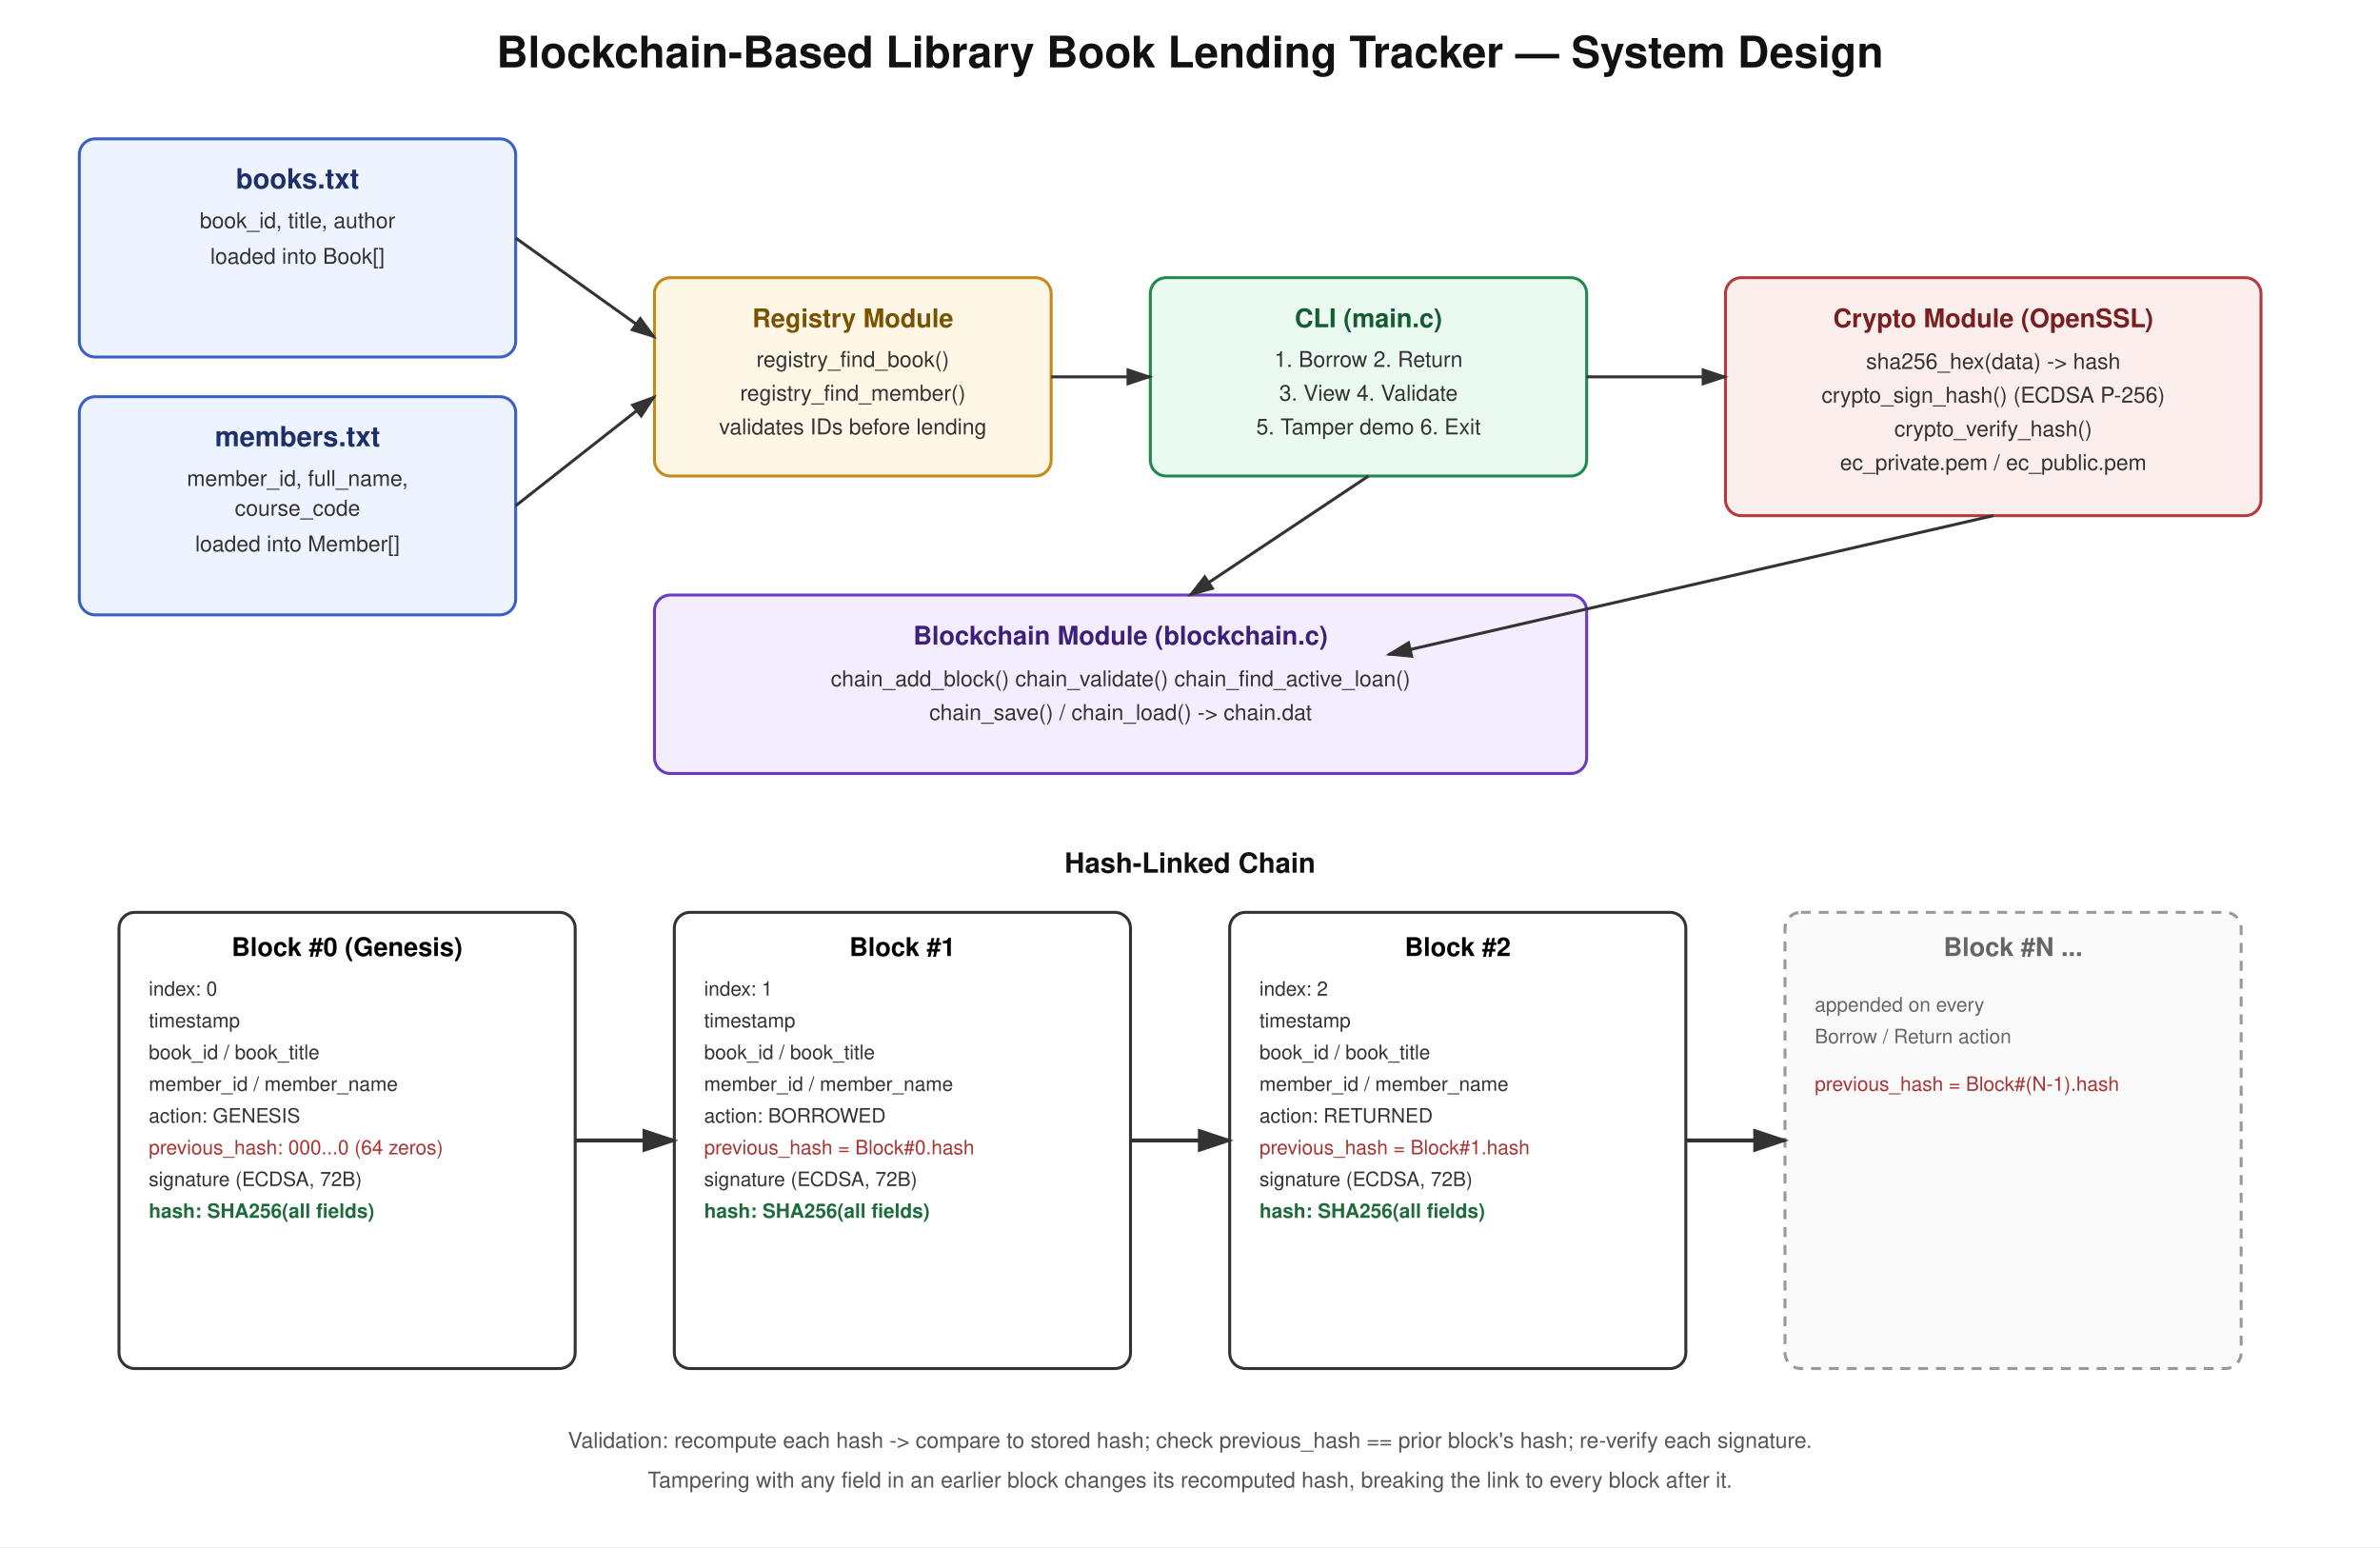
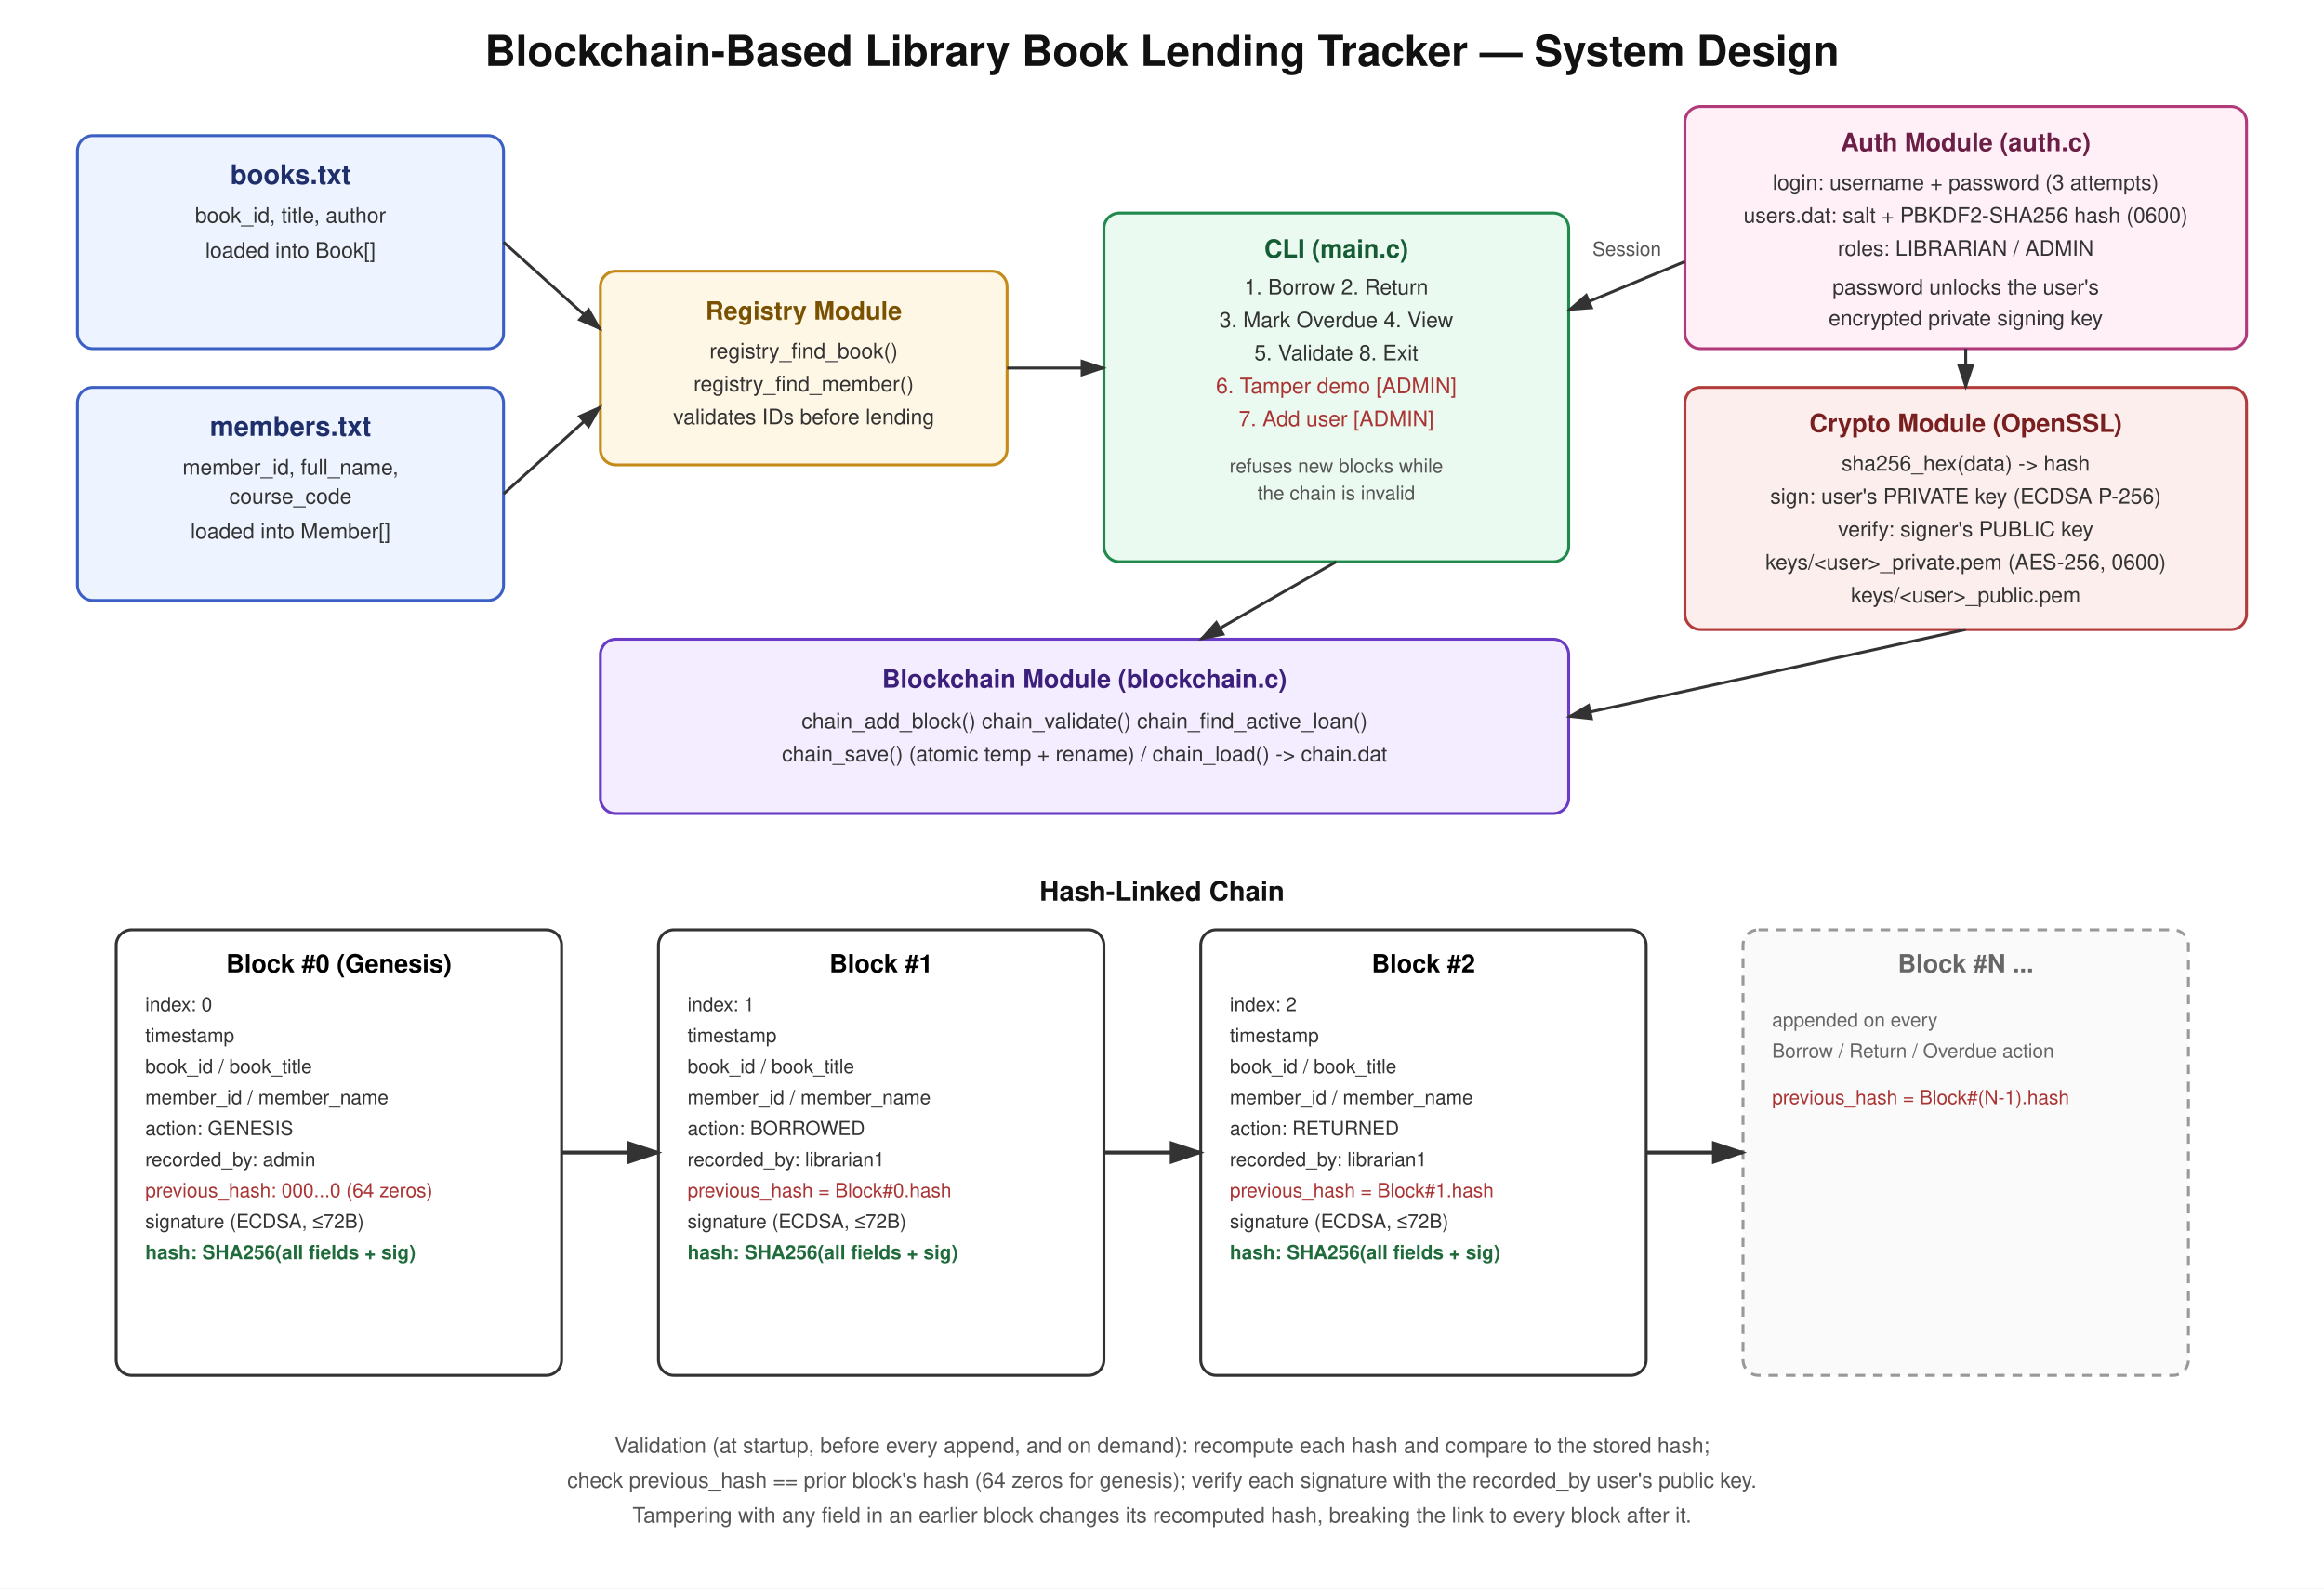
- <svg xmlns="http://www.w3.org/2000/svg" viewBox="0 0 1200 780" font-family="Helvetica, Arial, sans-serif">
+ <svg xmlns="http://www.w3.org/2000/svg" viewBox="0 0 1200 820" font-family="Helvetica, Arial, sans-serif">
  <defs>
    <marker id="arrow" markerWidth="10" markerHeight="10" refX="8" refY="3" orient="auto" markerUnits="strokeWidth">
      <path d="M0,0 L0,6 L9,3 z" fill="#333" />
    </marker>
  </defs>
-   <rect width="1200" height="780" fill="#ffffff" />
+   <rect width="1200" height="820" fill="#ffffff" />
  <text x="600" y="34" text-anchor="middle" font-size="22" font-weight="bold" fill="#111">Blockchain-Based Library Book Lending Tracker — System Design</text>
  <rect x="40" y="70" width="220" height="110" rx="8" fill="#eef4ff" stroke="#3b5fc4" stroke-width="1.5" />
  <text x="150" y="95" text-anchor="middle" font-size="14" font-weight="bold" fill="#1f2f6b">books.txt</text>
  <text x="150" y="115" text-anchor="middle" font-size="11" fill="#333">book_id, title, author</text>
  <text x="150" y="133" text-anchor="middle" font-size="11" fill="#333">loaded into Book[]</text>
  <rect x="40" y="200" width="220" height="110" rx="8" fill="#eef4ff" stroke="#3b5fc4" stroke-width="1.5" />
  <text x="150" y="225" text-anchor="middle" font-size="14" font-weight="bold" fill="#1f2f6b">members.txt</text>
  <text x="150" y="245" text-anchor="middle" font-size="11" fill="#333">member_id, full_name,</text>
  <text x="150" y="260" text-anchor="middle" font-size="11" fill="#333">course_code</text>
  <text x="150" y="278" text-anchor="middle" font-size="11" fill="#333">loaded into Member[]</text>
-   <rect x="330" y="140" width="200" height="100" rx="8" fill="#fff7e6" stroke="#c48a1a" stroke-width="1.5" />
-   <text x="430" y="165" text-anchor="middle" font-size="13" font-weight="bold" fill="#7a5100">Registry Module</text>
-   <text x="430" y="185" text-anchor="middle" font-size="11" fill="#333">registry_find_book()</text>
-   <text x="430" y="202" text-anchor="middle" font-size="11" fill="#333">registry_find_member()</text>
-   <text x="430" y="219" text-anchor="middle" font-size="11" fill="#333">validates IDs before lending</text>
-   <line x1="260" y1="120" x2="330" y2="170" stroke="#333" stroke-width="1.5" marker-end="url(#arrow)" />
-   <line x1="260" y1="255" x2="330" y2="200" stroke="#333" stroke-width="1.5" marker-end="url(#arrow)" />
-   <rect x="580" y="140" width="220" height="100" rx="8" fill="#eafaf0" stroke="#1f8a4c" stroke-width="1.5" />
-   <text x="690" y="165" text-anchor="middle" font-size="13" font-weight="bold" fill="#155c34">CLI (main.c)</text>
-   <text x="690" y="185" text-anchor="middle" font-size="11" fill="#333">1. Borrow  2. Return</text>
-   <text x="690" y="202" text-anchor="middle" font-size="11" fill="#333">3. View  4. Validate</text>
-   <text x="690" y="219" text-anchor="middle" font-size="11" fill="#333">5. Tamper demo  6. Exit</text>
-   <line x1="530" y1="190" x2="580" y2="190" stroke="#333" stroke-width="1.5" marker-end="url(#arrow)" />
-   <rect x="870" y="140" width="270" height="120" rx="8" fill="#fdeeee" stroke="#b23b3b" stroke-width="1.5" />
-   <text x="1005" y="165" text-anchor="middle" font-size="13" font-weight="bold" fill="#7a1f1f">Crypto Module (OpenSSL)</text>
-   <text x="1005" y="186" text-anchor="middle" font-size="11" fill="#333">sha256_hex(data) -&gt; hash</text>
-   <text x="1005" y="203" text-anchor="middle" font-size="11" fill="#333">crypto_sign_hash() (ECDSA P-256)</text>
-   <text x="1005" y="220" text-anchor="middle" font-size="11" fill="#333">crypto_verify_hash()</text>
-   <text x="1005" y="237" text-anchor="middle" font-size="11" fill="#333">ec_private.pem / ec_public.pem</text>
-   <line x1="800" y1="190" x2="870" y2="190" stroke="#333" stroke-width="1.5" marker-end="url(#arrow)" />
-   <rect x="330" y="300" width="470" height="90" rx="8" fill="#f3edff" stroke="#6a3bc4" stroke-width="1.5" />
-   <text x="565" y="325" text-anchor="middle" font-size="13" font-weight="bold" fill="#3b1f7a">Blockchain Module (blockchain.c)</text>
-   <text x="565" y="346" text-anchor="middle" font-size="11" fill="#333">chain_add_block()  chain_validate()  chain_find_active_loan()</text>
-   <text x="565" y="363" text-anchor="middle" font-size="11" fill="#333">chain_save() / chain_load()  -&gt;  chain.dat</text>
-   <line x1="690" y1="240" x2="600" y2="300" stroke="#333" stroke-width="1.5" marker-end="url(#arrow)" />
-   <line x1="1005" y1="260" x2="700" y2="330" stroke="#333" stroke-width="1.5" marker-end="url(#arrow)" />
-   <text x="600" y="440" text-anchor="middle" font-size="14" font-weight="bold" fill="#111">Hash-Linked Chain</text>
+   <rect x="310" y="140" width="210" height="100" rx="8" fill="#fff7e6" stroke="#c48a1a" stroke-width="1.5" />
+   <text x="415" y="165" text-anchor="middle" font-size="13" font-weight="bold" fill="#7a5100">Registry Module</text>
+   <text x="415" y="185" text-anchor="middle" font-size="11" fill="#333">registry_find_book()</text>
+   <text x="415" y="202" text-anchor="middle" font-size="11" fill="#333">registry_find_member()</text>
+   <text x="415" y="219" text-anchor="middle" font-size="11" fill="#333">validates IDs before lending</text>
+   <line x1="260" y1="125" x2="310" y2="170" stroke="#333" stroke-width="1.5" marker-end="url(#arrow)" />
+   <line x1="260" y1="255" x2="310" y2="210" stroke="#333" stroke-width="1.5" marker-end="url(#arrow)" />
+   <rect x="570" y="110" width="240" height="180" rx="8" fill="#eafaf0" stroke="#1f8a4c" stroke-width="1.5" />
+   <text x="690" y="133" text-anchor="middle" font-size="13" font-weight="bold" fill="#155c34">CLI (main.c)</text>
+   <text x="690" y="152" text-anchor="middle" font-size="11" fill="#333">1. Borrow   2. Return</text>
+   <text x="690" y="169" text-anchor="middle" font-size="11" fill="#333">3. Mark Overdue   4. View</text>
+   <text x="690" y="186" text-anchor="middle" font-size="11" fill="#333">5. Validate   8. Exit</text>
+   <text x="690" y="203" text-anchor="middle" font-size="11" fill="#a33">6. Tamper demo [ADMIN]</text>
+   <text x="690" y="220" text-anchor="middle" font-size="11" fill="#a33">7. Add user [ADMIN]</text>
+   <text x="690" y="244" text-anchor="middle" font-size="10" fill="#555">refuses new blocks while</text>
+   <text x="690" y="258" text-anchor="middle" font-size="10" fill="#555">the chain is invalid</text>
+   <line x1="520" y1="190" x2="570" y2="190" stroke="#333" stroke-width="1.5" marker-end="url(#arrow)" />
+   <rect x="870" y="55" width="290" height="125" rx="8" fill="#fff0f7" stroke="#b03a7a" stroke-width="1.5" />
+   <text x="1015" y="78" text-anchor="middle" font-size="13" font-weight="bold" fill="#6b1f47">Auth Module (auth.c)</text>
+   <text x="1015" y="98" text-anchor="middle" font-size="11" fill="#333">login: username + password (3 attempts)</text>
+   <text x="1015" y="115" text-anchor="middle" font-size="11" fill="#333">users.dat: salt + PBKDF2-SHA256 hash (0600)</text>
+   <text x="1015" y="132" text-anchor="middle" font-size="11" fill="#333">roles: LIBRARIAN / ADMIN</text>
+   <text x="1015" y="152" text-anchor="middle" font-size="11" fill="#333">password unlocks the user's</text>
+   <text x="1015" y="168" text-anchor="middle" font-size="11" fill="#333">encrypted private signing key</text>
+   <line x1="870" y1="135" x2="810" y2="160" stroke="#333" stroke-width="1.5" marker-end="url(#arrow)" />
+   <text x="840" y="132" text-anchor="middle" font-size="10" fill="#555">Session</text>
+   <rect x="870" y="200" width="290" height="125" rx="8" fill="#fdeeee" stroke="#b23b3b" stroke-width="1.5" />
+   <text x="1015" y="223" text-anchor="middle" font-size="13" font-weight="bold" fill="#7a1f1f">Crypto Module (OpenSSL)</text>
+   <text x="1015" y="243" text-anchor="middle" font-size="11" fill="#333">sha256_hex(data) -&gt; hash</text>
+   <text x="1015" y="260" text-anchor="middle" font-size="11" fill="#333">sign: user's PRIVATE key (ECDSA P-256)</text>
+   <text x="1015" y="277" text-anchor="middle" font-size="11" fill="#333">verify: signer's PUBLIC key</text>
+   <text x="1015" y="294" text-anchor="middle" font-size="11" fill="#333">keys/&lt;user&gt;_private.pem (AES-256, 0600)</text>
+   <text x="1015" y="311" text-anchor="middle" font-size="11" fill="#333">keys/&lt;user&gt;_public.pem</text>
+   <line x1="1015" y1="180" x2="1015" y2="200" stroke="#333" stroke-width="1.5" marker-end="url(#arrow)" />
+   <rect x="310" y="330" width="500" height="90" rx="8" fill="#f3edff" stroke="#6a3bc4" stroke-width="1.5" />
+   <text x="560" y="355" text-anchor="middle" font-size="13" font-weight="bold" fill="#3b1f7a">Blockchain Module (blockchain.c)</text>
+   <text x="560" y="376" text-anchor="middle" font-size="11" fill="#333">chain_add_block()  chain_validate()  chain_find_active_loan()</text>
+   <text x="560" y="393" text-anchor="middle" font-size="11" fill="#333">chain_save() (atomic temp + rename) / chain_load()  -&gt;  chain.dat</text>
+   <line x1="690" y1="290" x2="620" y2="330" stroke="#333" stroke-width="1.5" marker-end="url(#arrow)" />
+   <line x1="1015" y1="325" x2="810" y2="370" stroke="#333" stroke-width="1.5" marker-end="url(#arrow)" />
+   <text x="600" y="465" text-anchor="middle" font-size="14" font-weight="bold" fill="#111">Hash-Linked Chain</text>
  <g>
-     <rect x="60" y="460" width="230" height="230" rx="8" fill="#ffffff" stroke="#333" stroke-width="1.5" />
-     <text x="175" y="482" text-anchor="middle" font-size="13" font-weight="bold">Block #0 (Genesis)</text>
-     <text x="75" y="502" font-size="10" fill="#333">index: 0</text>
-     <text x="75" y="518" font-size="10" fill="#333">timestamp</text>
-     <text x="75" y="534" font-size="10" fill="#333">book_id / book_title</text>
-     <text x="75" y="550" font-size="10" fill="#333">member_id / member_name</text>
-     <text x="75" y="566" font-size="10" fill="#333">action: GENESIS</text>
-     <text x="75" y="582" font-size="10" fill="#a33">previous_hash: 000...0 (64 zeros)</text>
-     <text x="75" y="598" font-size="10" fill="#333">signature (ECDSA, 72B)</text>
-     <text x="75" y="614" font-size="10" fill="#1f6b3b" font-weight="bold">hash: SHA256(all fields)</text>
+     <rect x="60" y="480" width="230" height="230" rx="8" fill="#ffffff" stroke="#333" stroke-width="1.5" />
+     <text x="175" y="502" text-anchor="middle" font-size="13" font-weight="bold">Block #0 (Genesis)</text>
+     <text x="75" y="522" font-size="10" fill="#333">index: 0</text>
+     <text x="75" y="538" font-size="10" fill="#333">timestamp</text>
+     <text x="75" y="554" font-size="10" fill="#333">book_id / book_title</text>
+     <text x="75" y="570" font-size="10" fill="#333">member_id / member_name</text>
+     <text x="75" y="586" font-size="10" fill="#333">action: GENESIS</text>
+     <text x="75" y="602" font-size="10" fill="#333">recorded_by: admin</text>
+     <text x="75" y="618" font-size="10" fill="#a33">previous_hash: 000...0 (64 zeros)</text>
+     <text x="75" y="634" font-size="10" fill="#333">signature (ECDSA, ≤72B)</text>
+     <text x="75" y="650" font-size="10" fill="#1f6b3b" font-weight="bold">hash: SHA256(all fields + sig)</text>
  </g>
  <g>
-     <rect x="340" y="460" width="230" height="230" rx="8" fill="#ffffff" stroke="#333" stroke-width="1.5" />
-     <text x="455" y="482" text-anchor="middle" font-size="13" font-weight="bold">Block #1</text>
-     <text x="355" y="502" font-size="10" fill="#333">index: 1</text>
-     <text x="355" y="518" font-size="10" fill="#333">timestamp</text>
-     <text x="355" y="534" font-size="10" fill="#333">book_id / book_title</text>
-     <text x="355" y="550" font-size="10" fill="#333">member_id / member_name</text>
-     <text x="355" y="566" font-size="10" fill="#333">action: BORROWED</text>
-     <text x="355" y="582" font-size="10" fill="#a33">previous_hash = Block#0.hash</text>
-     <text x="355" y="598" font-size="10" fill="#333">signature (ECDSA, 72B)</text>
-     <text x="355" y="614" font-size="10" fill="#1f6b3b" font-weight="bold">hash: SHA256(all fields)</text>
+     <rect x="340" y="480" width="230" height="230" rx="8" fill="#ffffff" stroke="#333" stroke-width="1.5" />
+     <text x="455" y="502" text-anchor="middle" font-size="13" font-weight="bold">Block #1</text>
+     <text x="355" y="522" font-size="10" fill="#333">index: 1</text>
+     <text x="355" y="538" font-size="10" fill="#333">timestamp</text>
+     <text x="355" y="554" font-size="10" fill="#333">book_id / book_title</text>
+     <text x="355" y="570" font-size="10" fill="#333">member_id / member_name</text>
+     <text x="355" y="586" font-size="10" fill="#333">action: BORROWED</text>
+     <text x="355" y="602" font-size="10" fill="#333">recorded_by: librarian1</text>
+     <text x="355" y="618" font-size="10" fill="#a33">previous_hash = Block#0.hash</text>
+     <text x="355" y="634" font-size="10" fill="#333">signature (ECDSA, ≤72B)</text>
+     <text x="355" y="650" font-size="10" fill="#1f6b3b" font-weight="bold">hash: SHA256(all fields + sig)</text>
  </g>
  <g>
-     <rect x="620" y="460" width="230" height="230" rx="8" fill="#ffffff" stroke="#333" stroke-width="1.5" />
-     <text x="735" y="482" text-anchor="middle" font-size="13" font-weight="bold">Block #2</text>
-     <text x="635" y="502" font-size="10" fill="#333">index: 2</text>
-     <text x="635" y="518" font-size="10" fill="#333">timestamp</text>
-     <text x="635" y="534" font-size="10" fill="#333">book_id / book_title</text>
-     <text x="635" y="550" font-size="10" fill="#333">member_id / member_name</text>
-     <text x="635" y="566" font-size="10" fill="#333">action: RETURNED</text>
-     <text x="635" y="582" font-size="10" fill="#a33">previous_hash = Block#1.hash</text>
-     <text x="635" y="598" font-size="10" fill="#333">signature (ECDSA, 72B)</text>
-     <text x="635" y="614" font-size="10" fill="#1f6b3b" font-weight="bold">hash: SHA256(all fields)</text>
+     <rect x="620" y="480" width="230" height="230" rx="8" fill="#ffffff" stroke="#333" stroke-width="1.5" />
+     <text x="735" y="502" text-anchor="middle" font-size="13" font-weight="bold">Block #2</text>
+     <text x="635" y="522" font-size="10" fill="#333">index: 2</text>
+     <text x="635" y="538" font-size="10" fill="#333">timestamp</text>
+     <text x="635" y="554" font-size="10" fill="#333">book_id / book_title</text>
+     <text x="635" y="570" font-size="10" fill="#333">member_id / member_name</text>
+     <text x="635" y="586" font-size="10" fill="#333">action: RETURNED</text>
+     <text x="635" y="602" font-size="10" fill="#333">recorded_by: librarian1</text>
+     <text x="635" y="618" font-size="10" fill="#a33">previous_hash = Block#1.hash</text>
+     <text x="635" y="634" font-size="10" fill="#333">signature (ECDSA, ≤72B)</text>
+     <text x="635" y="650" font-size="10" fill="#1f6b3b" font-weight="bold">hash: SHA256(all fields + sig)</text>
  </g>
  <g>
-     <rect x="900" y="460" width="230" height="230" rx="8" fill="#fafafa" stroke="#999" stroke-width="1.5" stroke-dasharray="5,4" />
-     <text x="1015" y="482" text-anchor="middle" font-size="13" font-weight="bold" fill="#666">Block #N ...</text>
-     <text x="915" y="510" font-size="10" fill="#666">appended on every</text>
-     <text x="915" y="526" font-size="10" fill="#666">Borrow / Return action</text>
-     <text x="915" y="550" font-size="10" fill="#a33">previous_hash = Block#(N-1).hash</text>
+     <rect x="900" y="480" width="230" height="230" rx="8" fill="#fafafa" stroke="#999" stroke-width="1.5" stroke-dasharray="5,4" />
+     <text x="1015" y="502" text-anchor="middle" font-size="13" font-weight="bold" fill="#666">Block #N ...</text>
+     <text x="915" y="530" font-size="10" fill="#666">appended on every</text>
+     <text x="915" y="546" font-size="10" fill="#666">Borrow / Return / Overdue action</text>
+     <text x="915" y="570" font-size="10" fill="#a33">previous_hash = Block#(N-1).hash</text>
  </g>
-   <line x1="290" y1="575" x2="340" y2="575" stroke="#333" stroke-width="2" marker-end="url(#arrow)" />
-   <line x1="570" y1="575" x2="620" y2="575" stroke="#333" stroke-width="2" marker-end="url(#arrow)" />
-   <line x1="850" y1="575" x2="900" y2="575" stroke="#333" stroke-width="2" marker-end="url(#arrow)" />
-   <text x="600" y="730" text-anchor="middle" font-size="11" fill="#555">Validation: recompute each hash -&gt; compare to stored hash; check previous_hash == prior block's hash; re-verify each signature.</text>
-   <text x="600" y="750" text-anchor="middle" font-size="11" fill="#555">Tampering with any field in an earlier block changes its recomputed hash, breaking the link to every block after it.</text>
+   <line x1="290" y1="595" x2="340" y2="595" stroke="#333" stroke-width="2" marker-end="url(#arrow)" />
+   <line x1="570" y1="595" x2="620" y2="595" stroke="#333" stroke-width="2" marker-end="url(#arrow)" />
+   <line x1="850" y1="595" x2="900" y2="595" stroke="#333" stroke-width="2" marker-end="url(#arrow)" />
+   <text x="600" y="750" text-anchor="middle" font-size="11" fill="#555">Validation (at startup, before every append, and on demand): recompute each hash and compare to the stored hash;</text>
+   <text x="600" y="768" text-anchor="middle" font-size="11" fill="#555">check previous_hash == prior block's hash (64 zeros for genesis); verify each signature with the recorded_by user's public key.</text>
+   <text x="600" y="786" text-anchor="middle" font-size="11" fill="#555">Tampering with any field in an earlier block changes its recomputed hash, breaking the link to every block after it.</text>
</svg>
